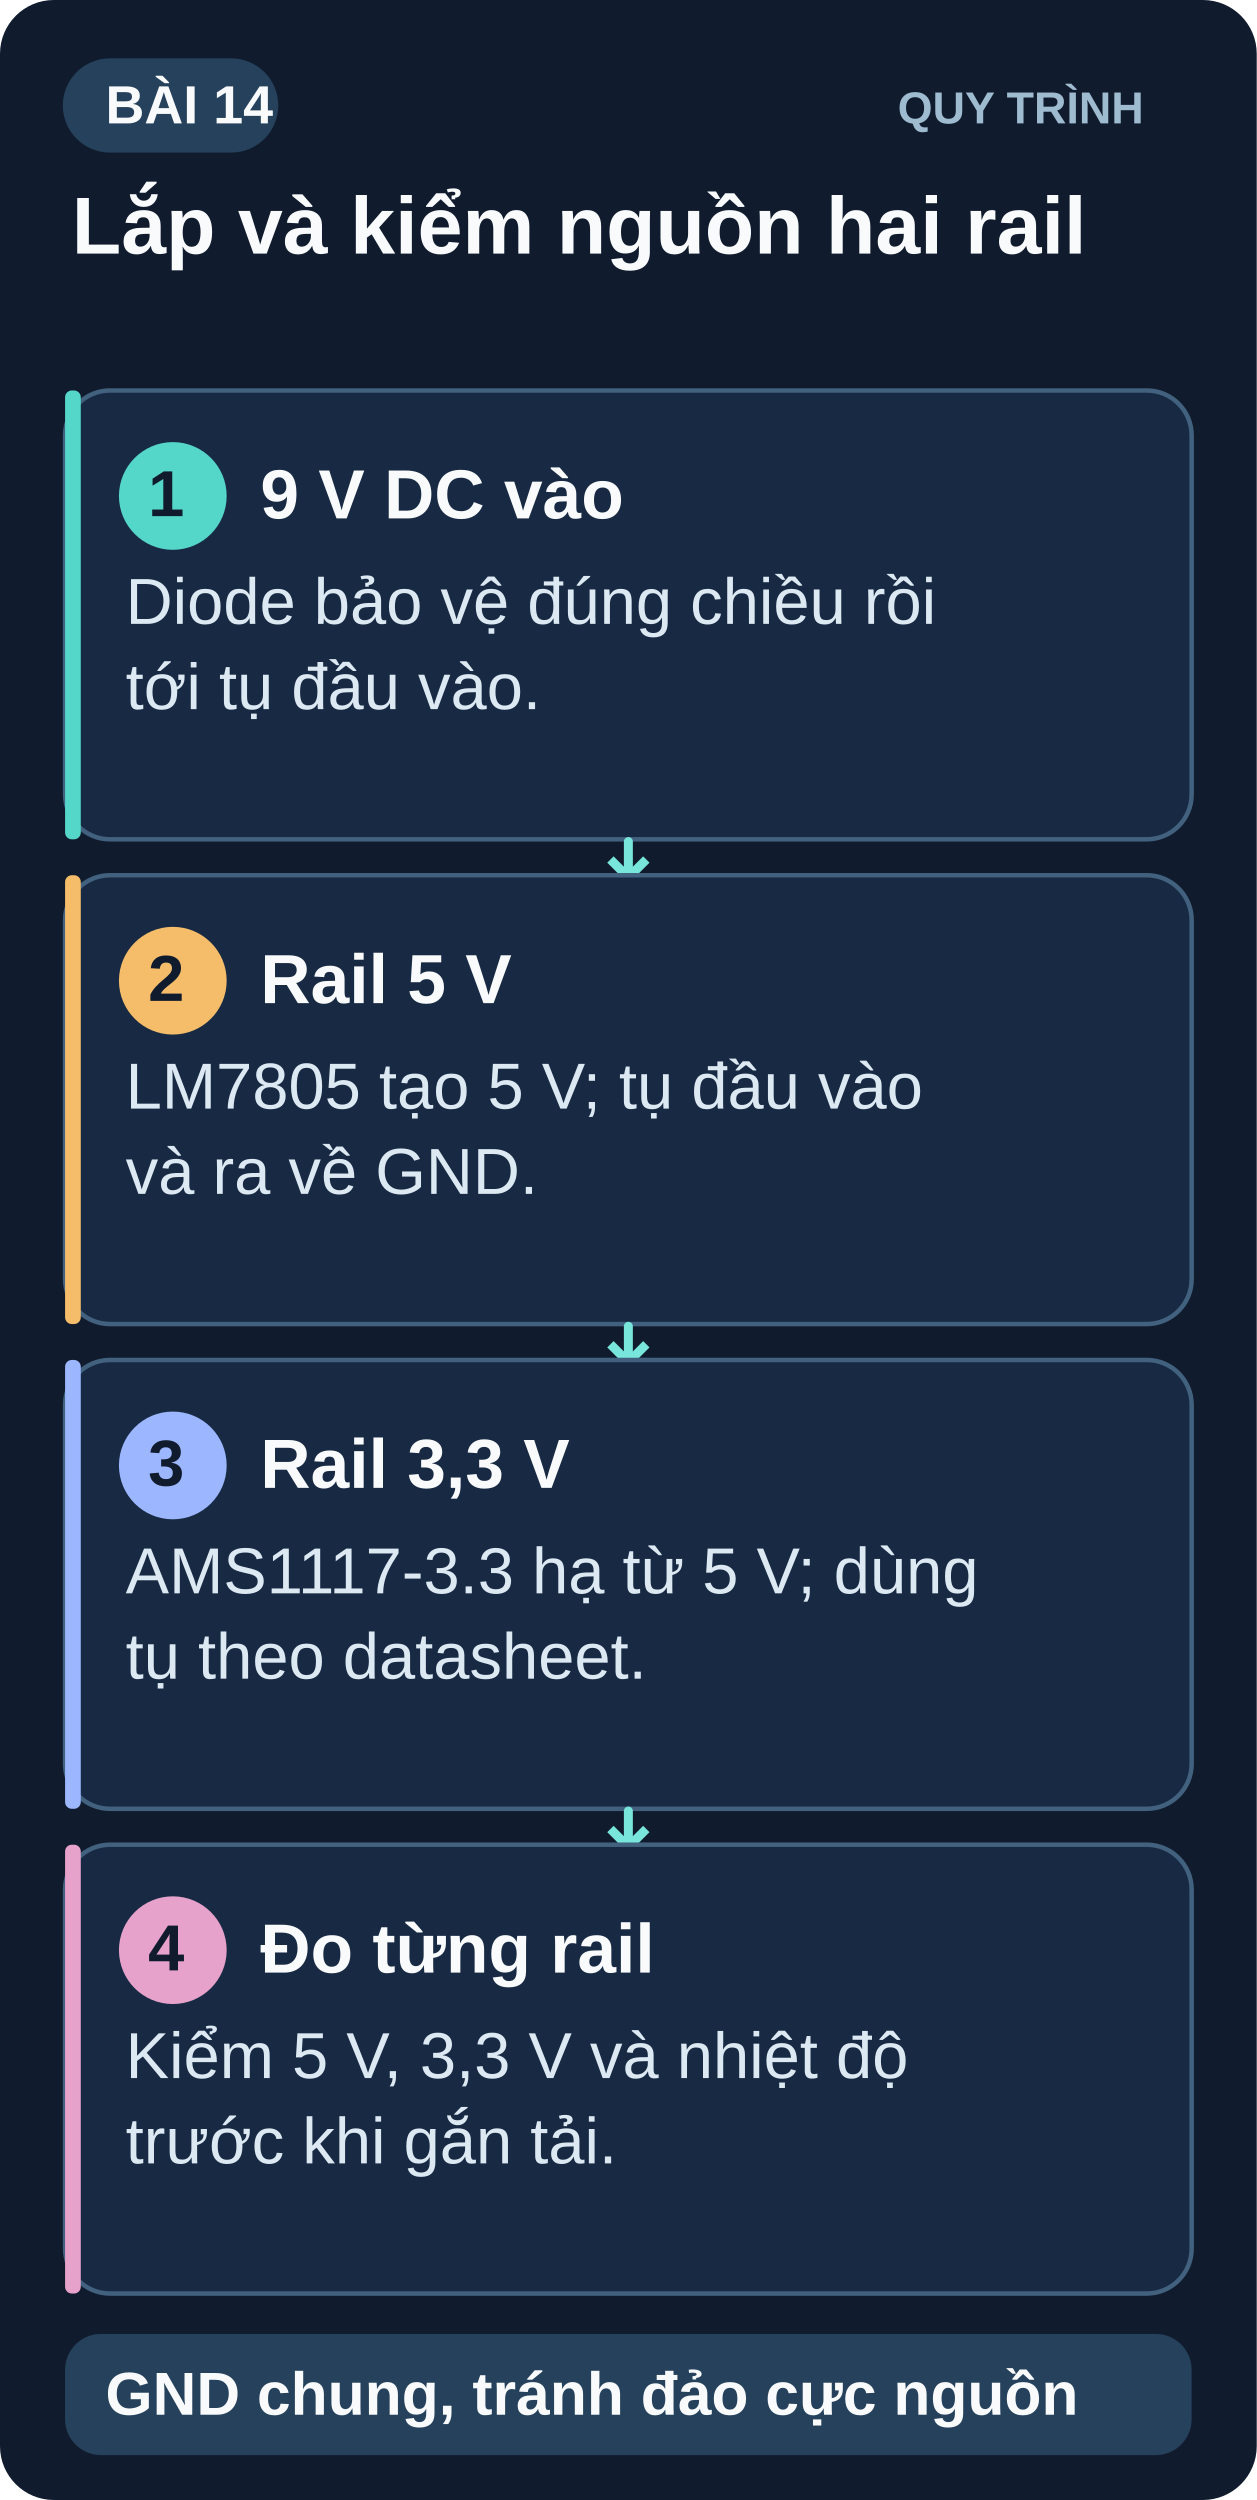
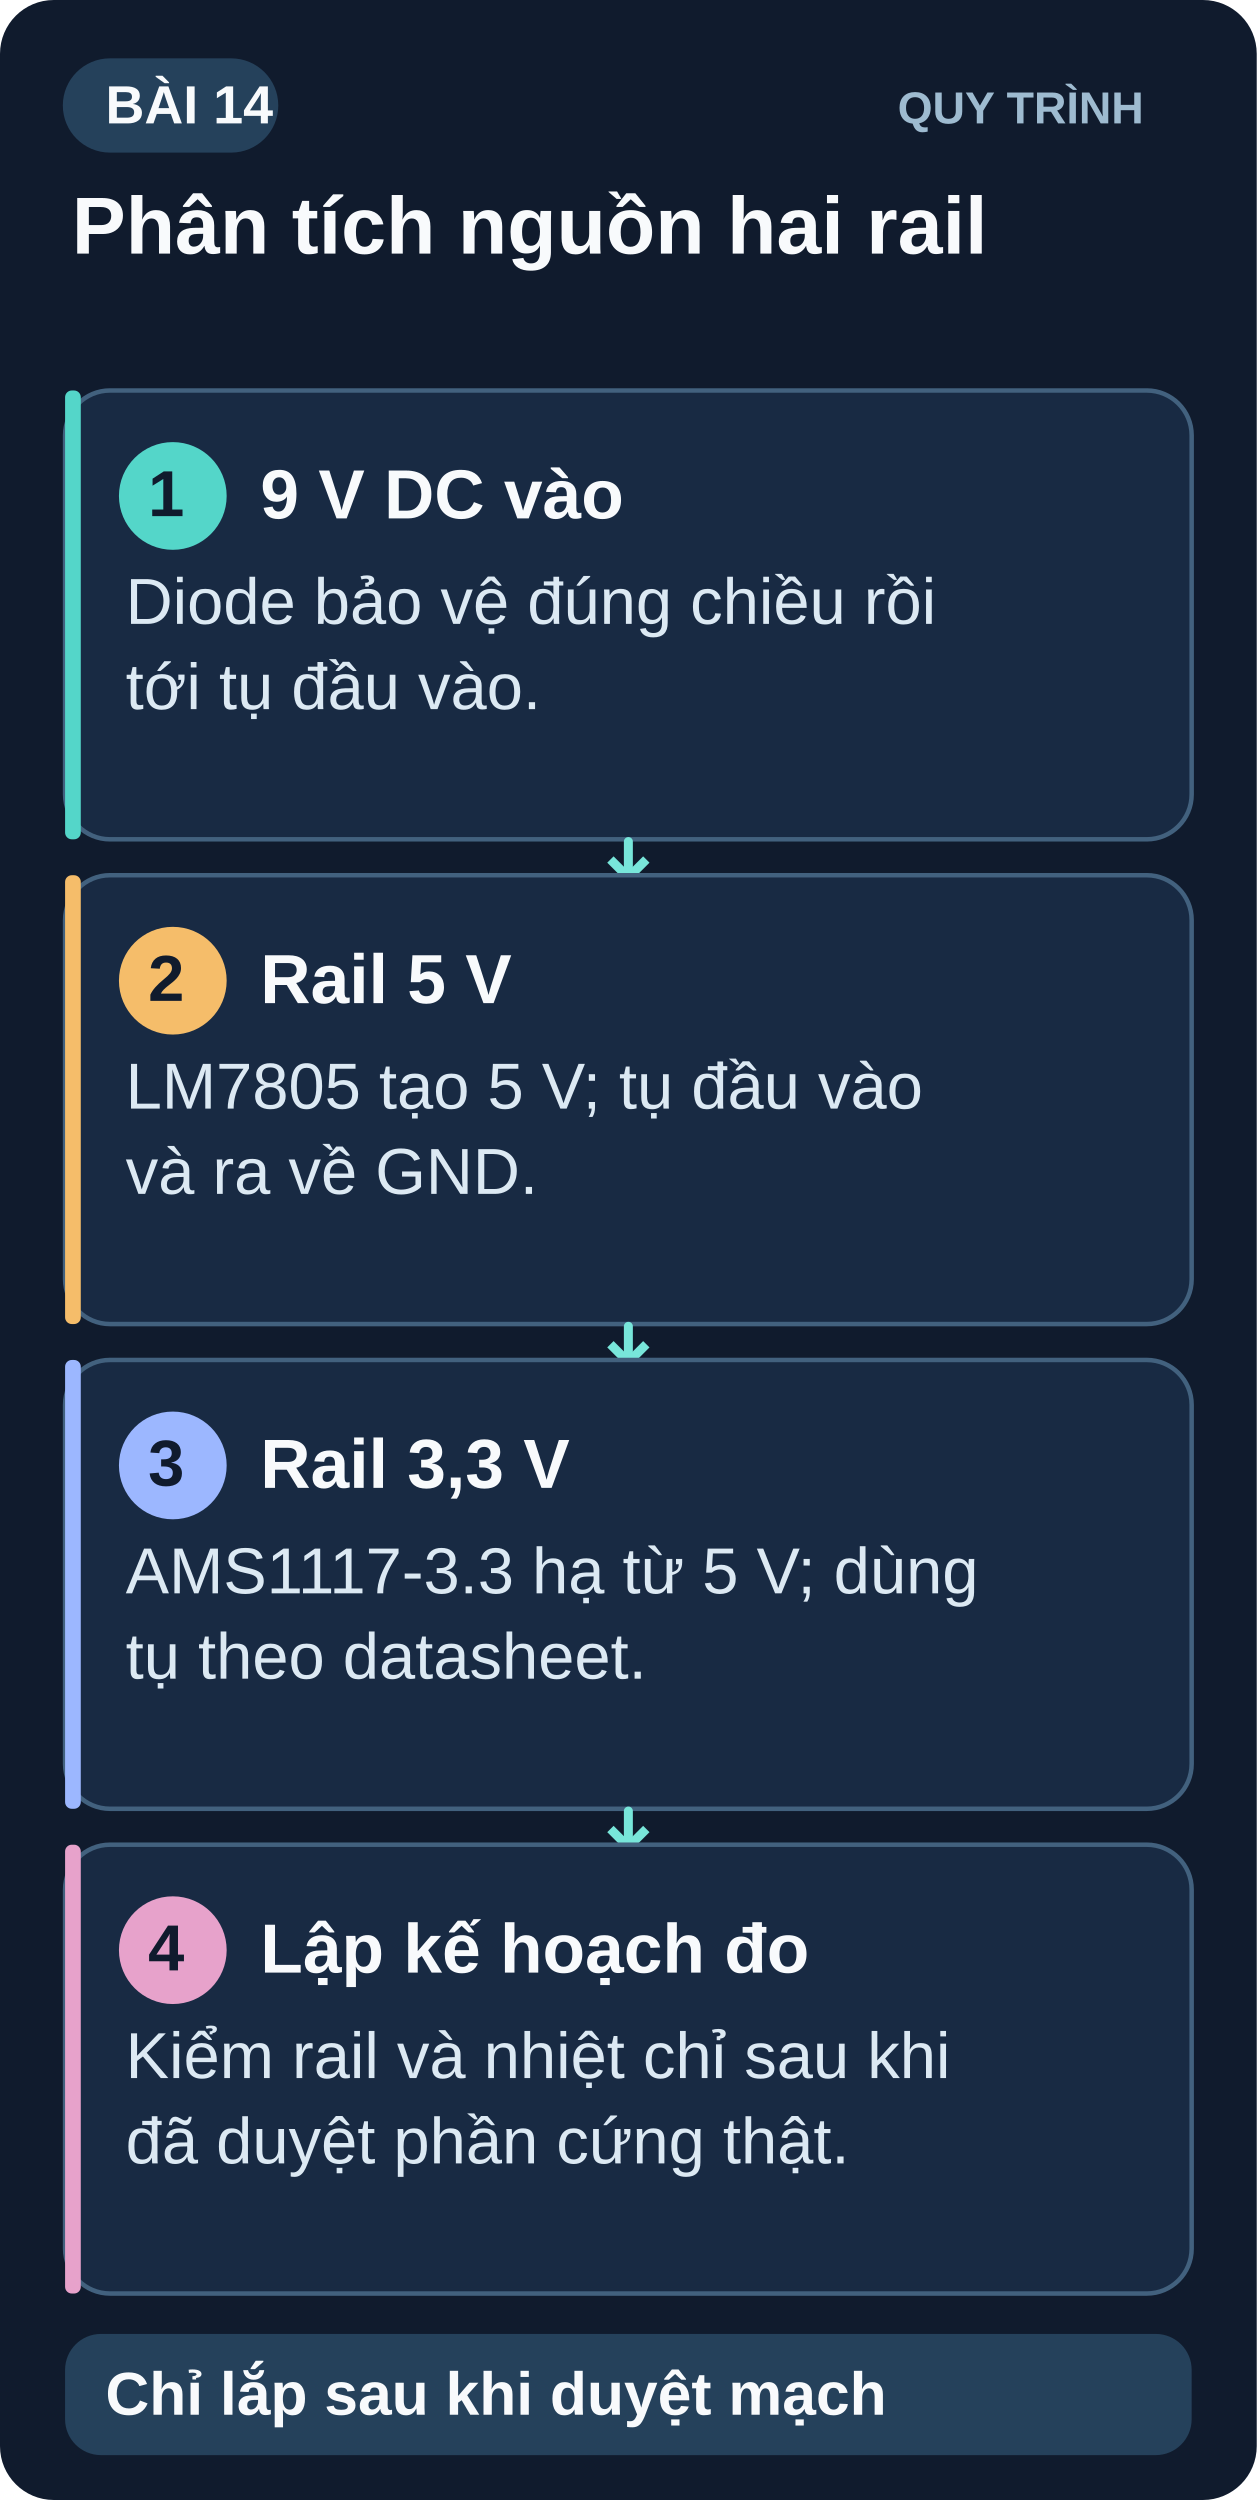
<svg xmlns="http://www.w3.org/2000/svg" width="560" height="1114" viewBox="0 0 560 1114" role="img" aria-labelledby="title desc">
  <rect width="560" height="1114" rx="24" fill="#101b2d" />
  <rect x="28" y="26" width="96" height="42" rx="21" fill="#25415b" />
  <text x="47" y="55" fill="#f8fafc" font-size="24" font-weight="700" font-family="Arial, sans-serif">BÀI 14</text>
  <text x="400" y="55" fill="#9ebbd0" font-size="20" font-weight="700" font-family="Arial, sans-serif">QUY TRÌNH</text>
-   <text x="32" y="113" fill="#f8fafc" font-size="36" font-weight="700" font-family="Arial, sans-serif">Lắp và kiểm nguồn hai rail</text>
+   <text x="32" y="113" fill="#f8fafc" font-size="36" font-weight="700" font-family="Arial, sans-serif">Phân tích nguồn hai rail</text>
  <rect x="29" y="174" width="502" height="200" rx="20" fill="#182a43" stroke="#42617e" stroke-width="2" />
  <rect x="29" y="174" width="7" height="200" rx="3" fill="#54d6c9" />
  <circle cx="77" cy="221" r="24" fill="#54d6c9" />
  <text x="66" y="230" fill="#101b2d" font-size="29" font-weight="700" font-family="Arial, sans-serif">1</text>
  <text x="116" y="231" fill="#f8fafc" font-size="31" font-weight="700" font-family="Arial, sans-serif">9 V DC vào</text>
  <text x="56" y="278" fill="#dce9f3" font-size="29" font-weight="400" font-family="Arial, sans-serif">Diode bảo vệ đúng chiều rồi</text>
  <text x="56" y="316" fill="#dce9f3" font-size="29" font-weight="400" font-family="Arial, sans-serif">tới tụ đầu vào.</text>
  <path d="M 280 375 v 12" stroke="#78e6da" stroke-width="4" stroke-linecap="round" />
  <path d="M 272 383 l 8 8 8 -8" fill="none" stroke="#78e6da" stroke-width="4" />
  <rect x="29" y="390" width="502" height="200" rx="20" fill="#182a43" stroke="#42617e" stroke-width="2" />
  <rect x="29" y="390" width="7" height="200" rx="3" fill="#f5bd6a" />
  <circle cx="77" cy="437" r="24" fill="#f5bd6a" />
  <text x="66" y="446" fill="#101b2d" font-size="29" font-weight="700" font-family="Arial, sans-serif">2</text>
  <text x="116" y="447" fill="#f8fafc" font-size="31" font-weight="700" font-family="Arial, sans-serif">Rail 5 V</text>
  <text x="56" y="494" fill="#dce9f3" font-size="29" font-weight="400" font-family="Arial, sans-serif">LM7805 tạo 5 V; tụ đầu vào</text>
  <text x="56" y="532" fill="#dce9f3" font-size="29" font-weight="400" font-family="Arial, sans-serif">và ra về GND.</text>
  <path d="M 280 591 v 12" stroke="#78e6da" stroke-width="4" stroke-linecap="round" />
  <path d="M 272 599 l 8 8 8 -8" fill="none" stroke="#78e6da" stroke-width="4" />
  <rect x="29" y="606" width="502" height="200" rx="20" fill="#182a43" stroke="#42617e" stroke-width="2" />
  <rect x="29" y="606" width="7" height="200" rx="3" fill="#9cb7ff" />
  <circle cx="77" cy="653" r="24" fill="#9cb7ff" />
  <text x="66" y="662" fill="#101b2d" font-size="29" font-weight="700" font-family="Arial, sans-serif">3</text>
  <text x="116" y="663" fill="#f8fafc" font-size="31" font-weight="700" font-family="Arial, sans-serif">Rail 3,3 V</text>
  <text x="56" y="710" fill="#dce9f3" font-size="29" font-weight="400" font-family="Arial, sans-serif">AMS1117-3.3 hạ từ 5 V; dùng</text>
  <text x="56" y="748" fill="#dce9f3" font-size="29" font-weight="400" font-family="Arial, sans-serif">tụ theo datasheet.</text>
  <path d="M 280 807 v 12" stroke="#78e6da" stroke-width="4" stroke-linecap="round" />
  <path d="M 272 815 l 8 8 8 -8" fill="none" stroke="#78e6da" stroke-width="4" />
  <rect x="29" y="822" width="502" height="200" rx="20" fill="#182a43" stroke="#42617e" stroke-width="2" />
  <rect x="29" y="822" width="7" height="200" rx="3" fill="#e7a2cb" />
  <circle cx="77" cy="869" r="24" fill="#e7a2cb" />
  <text x="66" y="878" fill="#101b2d" font-size="29" font-weight="700" font-family="Arial, sans-serif">4</text>
-   <text x="116" y="879" fill="#f8fafc" font-size="31" font-weight="700" font-family="Arial, sans-serif">Đo từng rail</text>
-   <text x="56" y="926" fill="#dce9f3" font-size="29" font-weight="400" font-family="Arial, sans-serif">Kiểm 5 V, 3,3 V và nhiệt độ</text>
-   <text x="56" y="964" fill="#dce9f3" font-size="29" font-weight="400" font-family="Arial, sans-serif">trước khi gắn tải.</text>
+   <text x="116" y="879" fill="#f8fafc" font-size="31" font-weight="700" font-family="Arial, sans-serif">Lập kế hoạch đo</text>
+   <text x="56" y="926" fill="#dce9f3" font-size="29" font-weight="400" font-family="Arial, sans-serif">Kiểm rail và nhiệt chỉ sau khi</text>
+   <text x="56" y="964" fill="#dce9f3" font-size="29" font-weight="400" font-family="Arial, sans-serif">đã duyệt phần cứng thật.</text>
  <rect x="29" y="1040" width="502" height="54" rx="16" fill="#25415b" />
-   <text x="47" y="1076" fill="#f8fafc" font-size="27" font-weight="700" font-family="Arial, sans-serif">GND chung, tránh đảo cực nguồn</text>
+   <text x="47" y="1076" fill="#f8fafc" font-size="27" font-weight="700" font-family="Arial, sans-serif">Chỉ lắp sau khi duyệt mạch</text>
</svg>
